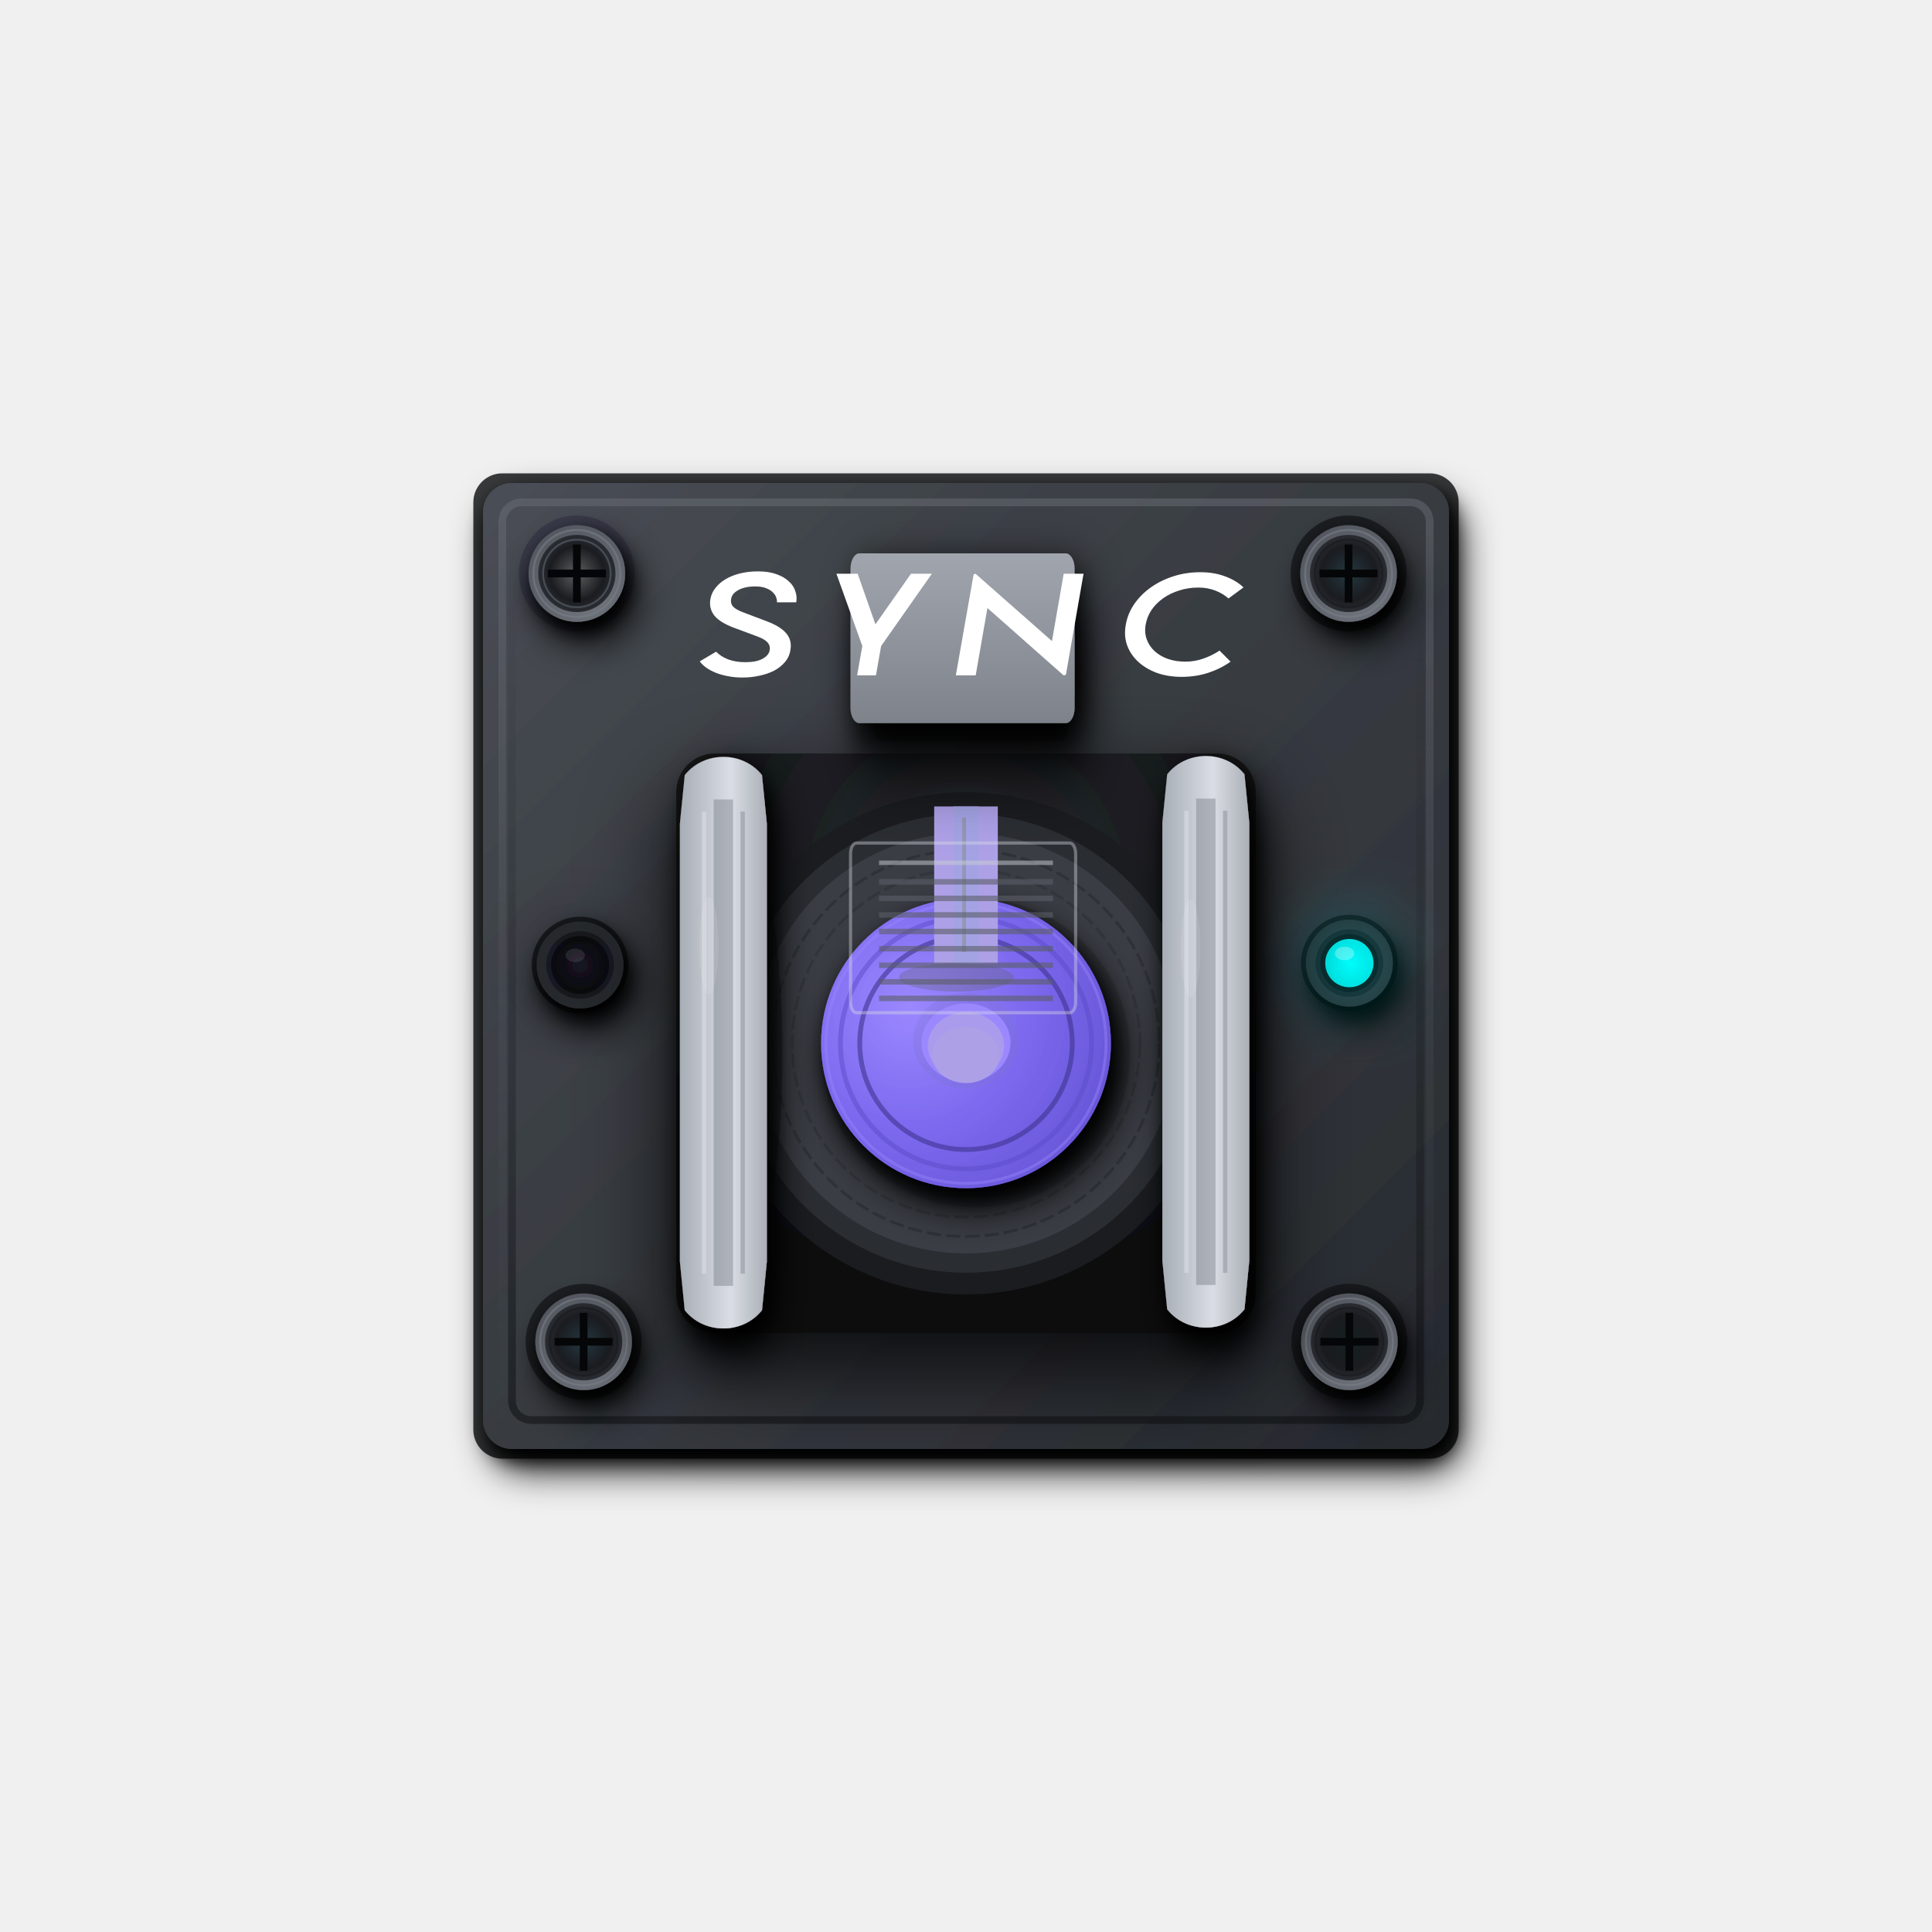
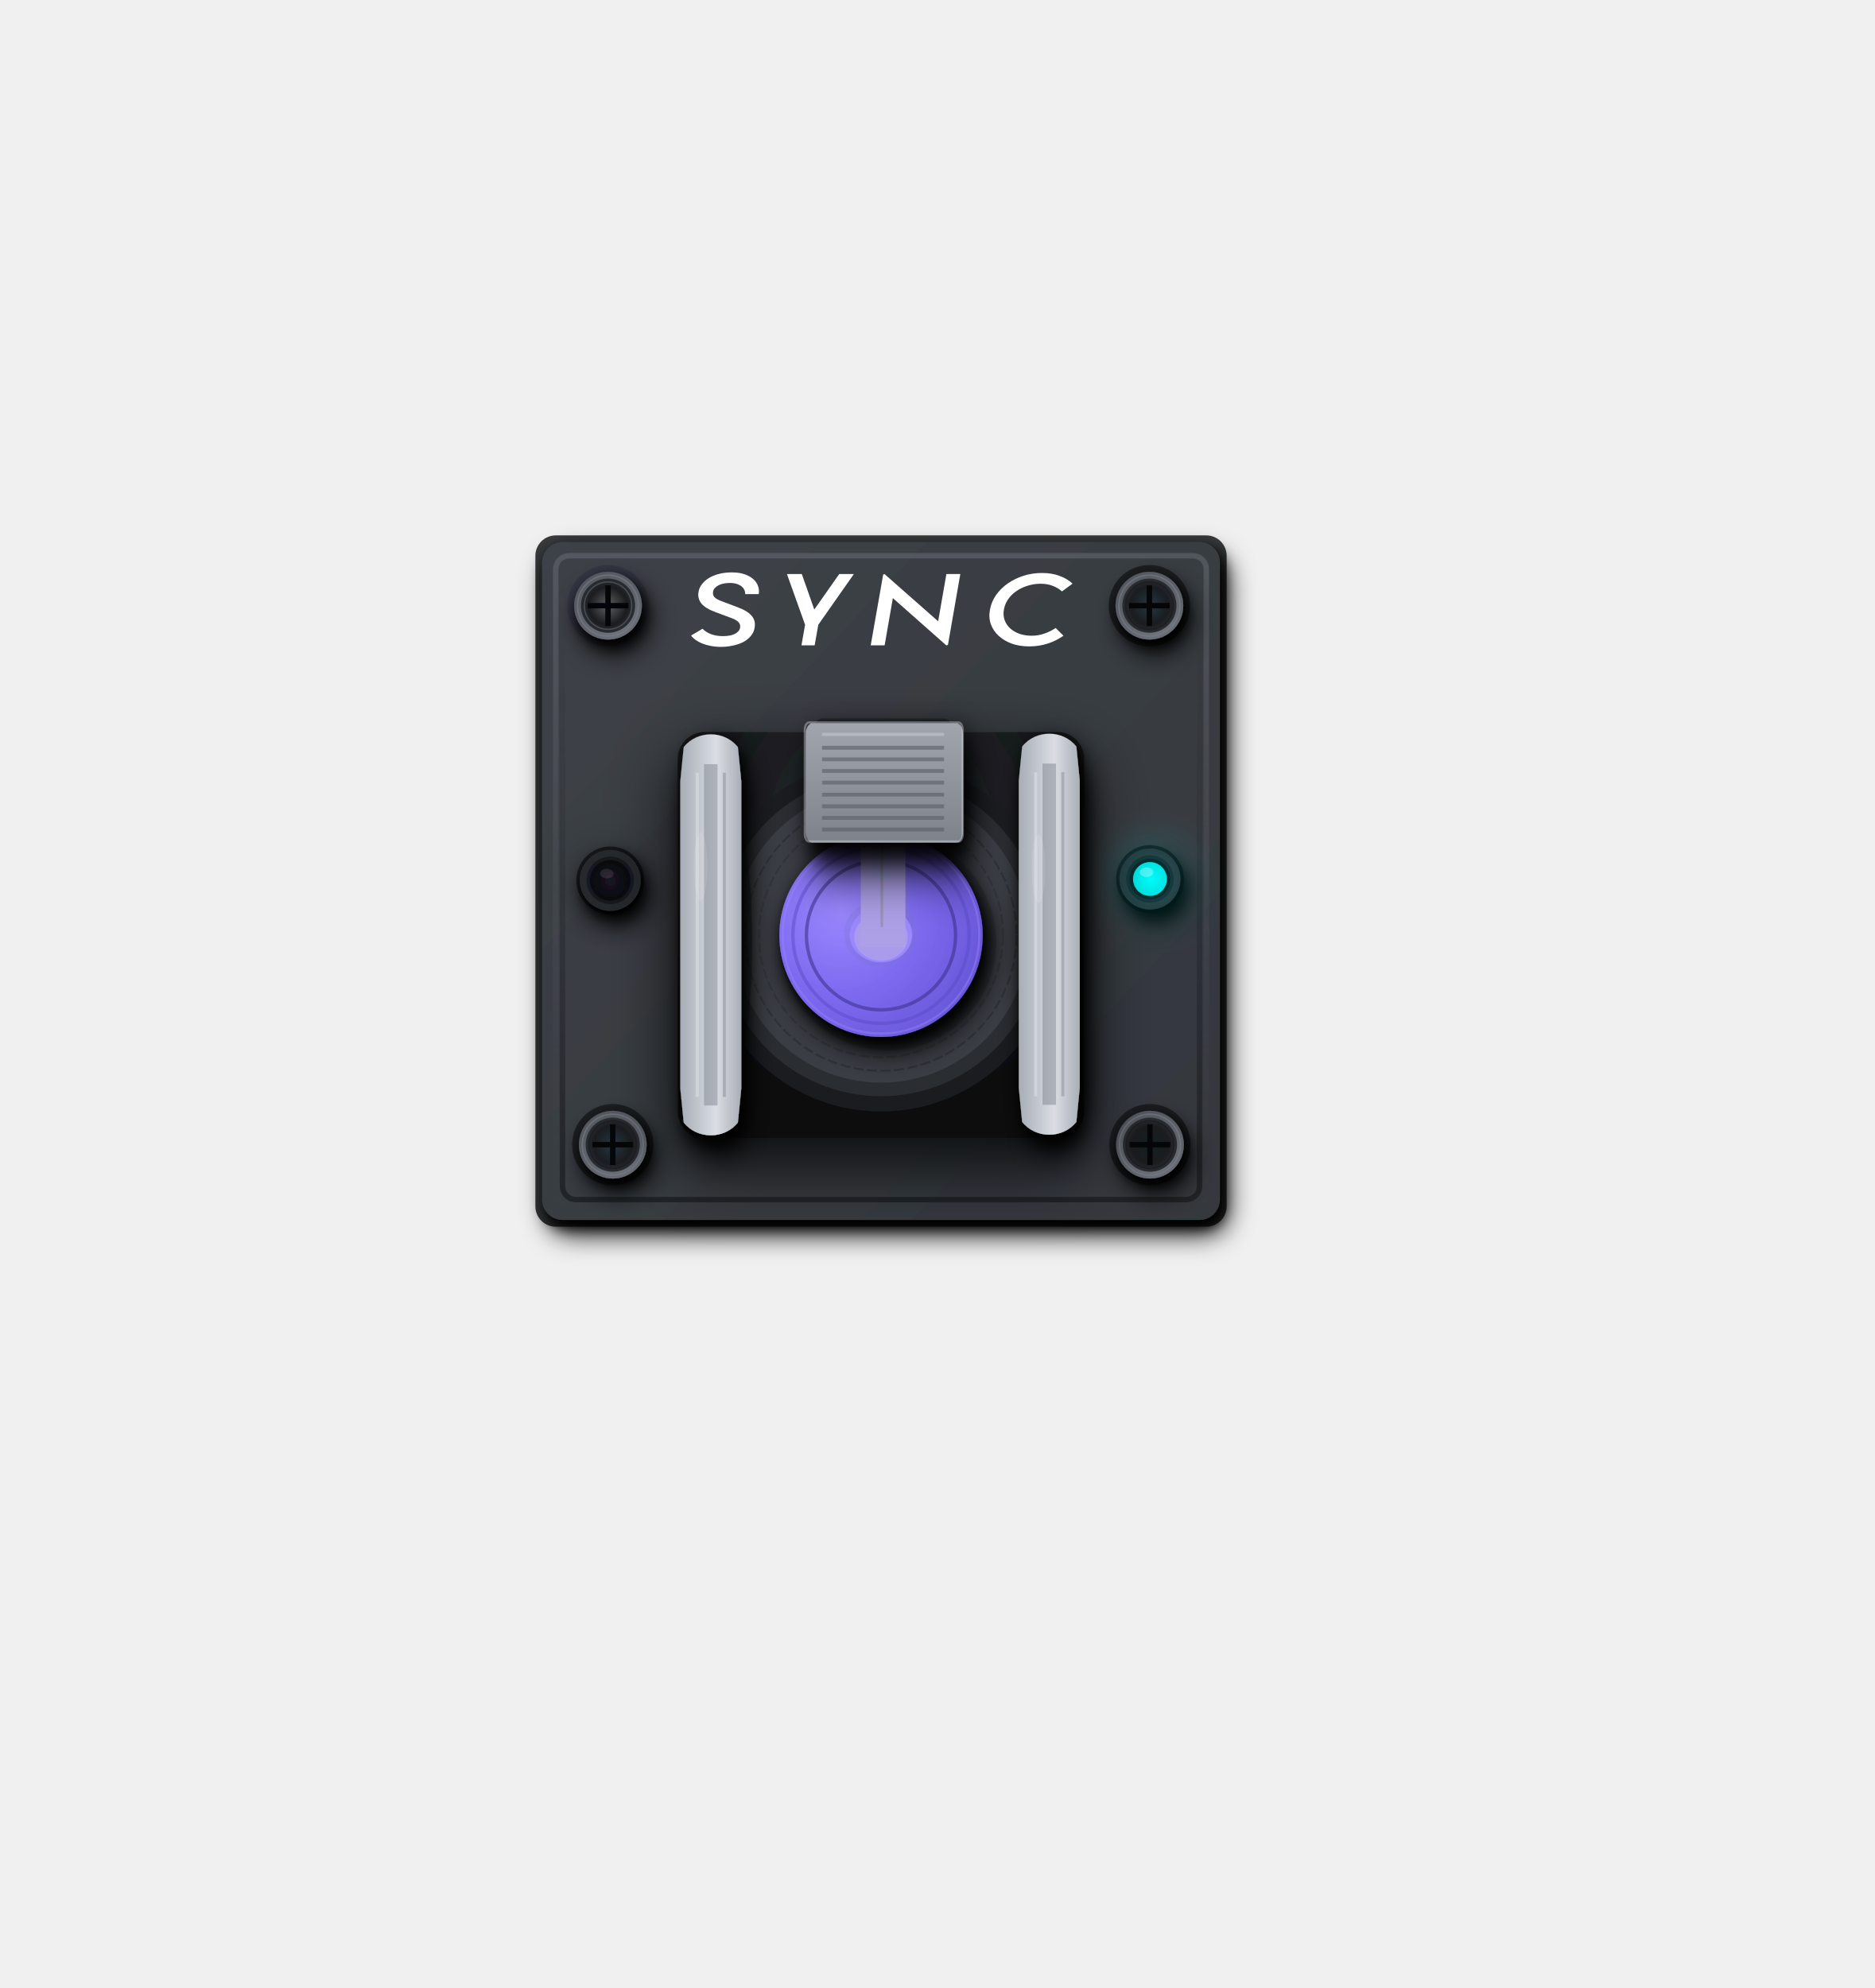
- <svg xmlns="http://www.w3.org/2000/svg" xmlns:xlink="http://www.w3.org/1999/xlink" width="200" height="200" viewBox="0 0 200 200" version="1.1" id="svg106">
+ <svg xmlns="http://www.w3.org/2000/svg" xmlns:xlink="http://www.w3.org/1999/xlink" width="276.667" height="293.333" viewBox="0 0 276.667 293.333" version="1.1" id="svg106">
  <defs id="defs48">
    <radialGradient id="radialGradient112">
      <stop offset="0" style="stop-color:#243840;stop-opacity:1;" id="stop110" />
      <stop offset="70%" style="stop-color:#1a1c20;stop-opacity:1" id="stop111" />
      <stop offset="100%" style="stop-color:#2a2d32;stop-opacity:1" id="stop112" />
    </radialGradient>
-     <linearGradient id="plateGradient" x1="0%" y1="0%" x2="100%" y2="100%">
+     <linearGradient id="plateGradient" x1="-30.89" y1="-29.135" x2="253.988" y2="255.743" gradientTransform="matrix(0.9711755,0,0,1.02968,30,30)" gradientUnits="userSpaceOnUse">
      <stop offset="0%" style="stop-color:#4a4e56;stop-opacity:1" id="stop1" />
      <stop offset="30%" style="stop-color:#3d4147;stop-opacity:1" id="stop2" />
      <stop offset="70%" style="stop-color:#32353b;stop-opacity:1" id="stop3" />
      <stop offset="100%" style="stop-color:#25282d;stop-opacity:1" id="stop4" />
    </linearGradient>
-     <linearGradient id="bevelHighlight" x1="0%" y1="0%" x2="0%" y2="100%">
+     <linearGradient id="bevelHighlight" x1="51.6" y1="51.6" x2="51.6" y2="148.4" gradientUnits="userSpaceOnUse" gradientTransform="translate(30,30)">
      <stop offset="0%" style="stop-color:#6a6e76;stop-opacity:1" id="stop5" />
      <stop offset="50%" style="stop-color:#5a5e66;stop-opacity:0.5" id="stop6" />
      <stop offset="100%" style="stop-color:#4a4e56;stop-opacity:0" id="stop7" />
    </linearGradient>
-     <linearGradient id="bevelShadow" x1="0%" y1="100%" x2="0%" y2="0%">
+     <linearGradient id="bevelShadow" x1="52.6" y1="147.4" x2="52.6" y2="52.6" gradientUnits="userSpaceOnUse" gradientTransform="translate(30,30)">
      <stop offset="0%" style="stop-color:#0a0c0e;stop-opacity:1" id="stop8" />
      <stop offset="50%" style="stop-color:#1a1c20;stop-opacity:0.5" id="stop9" />
      <stop offset="100%" style="stop-color:#2a2d32;stop-opacity:0" id="stop10" />
    </linearGradient>
    <radialGradient id="screwGradient">
      <stop offset="0%" style="stop-color:#7a7e86;stop-opacity:1" id="stop11" />
      <stop offset="40%" style="stop-color:#5a5e66;stop-opacity:1" id="stop12" />
      <stop offset="80%" style="stop-color:#3a3d44;stop-opacity:1" id="stop13" />
      <stop offset="100%" style="stop-color:#2a2d32;stop-opacity:1" id="stop14" />
    </radialGradient>
    <radialGradient id="screwRecess">
      <stop offset="0" style="stop-color:#5f5f5f;stop-opacity:1;" id="stop15" />
      <stop offset="70%" style="stop-color:#1a1c20;stop-opacity:1" id="stop16" />
      <stop offset="100%" style="stop-color:#2a2d32;stop-opacity:1" id="stop17" />
    </radialGradient>
-     <radialGradient id="purpleButton" cx="-5.972" cy="-3.69" gradientTransform="matrix(0.9711755,0,0,1.02968,100,108)" fx="-5.972" fy="-3.69" r="42.732" gradientUnits="userSpaceOnUse">
+     <radialGradient id="purpleButton" cx="-5.972" cy="-3.69" gradientTransform="matrix(0.9711755,0,0,1.02968,130,138)" fx="-5.972" fy="-3.69" r="42.732" gradientUnits="userSpaceOnUse">
      <stop offset="0%" style="stop-color:#9b88ff;stop-opacity:1" id="stop18" />
      <stop offset="30%" style="stop-color:#7b68ee;stop-opacity:1" id="stop19" />
      <stop offset="70%" style="stop-color:#5a4bc7;stop-opacity:1" id="stop20" />
      <stop offset="100%" style="stop-color:#3d3490;stop-opacity:1" id="stop21" />
    </radialGradient>
    <linearGradient id="flatMetalGradient" x1="-17.959" y1="9.845" x2="-17.959" y2="48.065" gradientTransform="matrix(1.447743,0,0,0.6907304,100,108)" gradientUnits="userSpaceOnUse">
      <stop offset="0%" style="stop-color:#cacdd4;stop-opacity:1" id="stop22" />
      <stop offset="20%" style="stop-color:#a8acb4;stop-opacity:1" id="stop23" />
      <stop offset="50%" style="stop-color:#8a8e96;stop-opacity:1" id="stop24" />
      <stop offset="80%" style="stop-color:#6a6e76;stop-opacity:1" id="stop25" />
      <stop offset="100%" style="stop-color:#5a5e66;stop-opacity:1" id="stop26" />
    </linearGradient>
-     <linearGradient id="guardGradient" x1="0%" y1="0%" x2="100%" y2="0%">
+     <linearGradient id="guardGradient" x1="0" y1="0" x2="1" y2="0">
      <stop offset="0%" style="stop-color:#5a5e66;stop-opacity:1" id="stop27" />
      <stop offset="15%" style="stop-color:#7a7e86;stop-opacity:1" id="stop28" />
      <stop offset="30%" style="stop-color:#aab0b8;stop-opacity:1" id="stop29" />
      <stop offset="50%" style="stop-color:#dadde4;stop-opacity:1" id="stop30" />
      <stop offset="70%" style="stop-color:#9a9ea6;stop-opacity:1" id="stop31" />
      <stop offset="85%" style="stop-color:#6a6e76;stop-opacity:1" id="stop32" />
      <stop offset="100%" style="stop-color:#4a4e56;stop-opacity:1" id="stop33" />
    </linearGradient>
    <radialGradient id="ledOff" cx="0" cy="0" fx="0" fy="0" r="2.5" gradientUnits="userSpaceOnUse">
      <stop offset="0%" style="stop-color:#1a1525;stop-opacity:1" id="stop34" />
      <stop offset="100%" style="stop-color:#0a0a0f;stop-opacity:1" id="stop35" />
    </radialGradient>
    <radialGradient id="ledPurpleOn" cx="5.9604645e-07" cy="5.9604645e-07" fx="5.9604645e-07" fy="5.9604645e-07" r="12.1" gradientUnits="userSpaceOnUse">
      <stop offset="0%" style="stop-color:#9b88ff;stop-opacity:1" id="stop36" />
      <stop offset="40%" style="stop-color:#7b68ee;stop-opacity:1" id="stop37" />
      <stop offset="100%" style="stop-color:#5a4bc7;stop-opacity:1" id="stop38" />
    </radialGradient>
    <radialGradient id="ledTealOn" cx="5.9604645e-07" cy="5.9604645e-07" fx="5.9604645e-07" fy="5.9604645e-07" r="12.1" gradientUnits="userSpaceOnUse">
      <stop offset="0%" style="stop-color:#00ffff;stop-opacity:1" id="stop36t" />
      <stop offset="40%" style="stop-color:#00cccc;stop-opacity:1" id="stop37t" />
      <stop offset="100%" style="stop-color:#009999;stop-opacity:1" id="stop38t" />
    </radialGradient>
-     <radialGradient id="recessGradient" cx="-9.151095e-07" cy="-15.241" gradientTransform="matrix(0.9770084,0,0,1.023533,100,108)" fx="-9.151095e-07" fy="-15.241" r="42.988" gradientUnits="userSpaceOnUse">
+     <radialGradient id="recessGradient" cx="-9.1510952e-07" cy="-15.241" gradientTransform="matrix(0.9770084,0,0,1.023533,130,138)" fx="-9.1510952e-07" fy="-15.241" r="42.988" gradientUnits="userSpaceOnUse">
      <stop offset="0%" style="stop-color:#2a2d32;stop-opacity:1" id="stop39" />
      <stop offset="50%" style="stop-color:#1a1c20;stop-opacity:1" id="stop40" />
      <stop offset="100%" style="stop-color:#0a0c0e;stop-opacity:1" id="stop41" />
    </radialGradient>
    <filter id="multiShadow" x="-0.8" y="-0.8" width="2.767" height="2.933">
      <feGaussianBlur in="SourceAlpha" stdDeviation="1" id="feGaussianBlur41" />
      <feOffset dx="0.5" dy="1" result="shadow1" id="feOffset41" />
      <feGaussianBlur in="SourceAlpha" stdDeviation="2" id="feGaussianBlur42" />
      <feOffset dx="1" dy="2" result="shadow2" id="feOffset42" />
      <feComponentTransfer in="shadow2" id="feComponentTransfer42">
        <feFuncA type="linear" slope="0.3" id="feFuncA42" />
      </feComponentTransfer>
      <feMerge id="feMerge44">
        <feMergeNode in="shadow2" id="feMergeNode42" />
        <feMergeNode in="shadow1" id="feMergeNode43" />
        <feMergeNode in="SourceGraphic" id="feMergeNode44" />
      </feMerge>
    </filter>
    <filter id="deepRecess" x="-0.2" y="-0.2" width="1.4" height="1.467">
      <feGaussianBlur in="SourceAlpha" stdDeviation="5" id="feGaussianBlur44" />
      <feOffset dx="0" dy="4" id="feOffset44" />
      <feComposite operator="out" in2="SourceAlpha" id="feComposite44" />
      <feColorMatrix values="0 0 0 0 0 0 0 0 0 0 0 0 0 0 0 0 0 0 0.8 0" id="feColorMatrix44" />
      <feBlend mode="normal" in2="SourceGraphic" id="feBlend44" />
    </filter>
    <filter id="textEmboss" x="-0.017" y="-0.18" width="1.033" height="1.435">
      <feGaussianBlur in="SourceAlpha" stdDeviation="0.5" id="feGaussianBlur45" />
      <feOffset dx="0" dy="0.5" result="offsetblur" id="feOffset45" />
      <feFlood flood-color="#000000" flood-opacity="0.6" id="feFlood45" />
      <feComposite in2="offsetblur" operator="in" id="feComposite45" />
      <feMerge id="feMerge46">
        <feMergeNode id="feMergeNode45" />
        <feMergeNode in="SourceGraphic" id="feMergeNode46" />
      </feMerge>
    </filter>
    <filter id="ledGlow" x="-1.92" y="-1.92" width="4.84" height="4.84">
      <feGaussianBlur stdDeviation="4" result="coloredBlur" id="feGaussianBlur46" />
      <feMerge id="feMerge48">
        <feMergeNode in="coloredBlur" id="feMergeNode47" />
        <feMergeNode in="SourceGraphic" id="feMergeNode48" />
      </feMerge>
    </filter>
    <linearGradient xlink:href="#guardGradient" id="linearGradient106" x1="-27.531" y1="-25.966" x2="31.06" y2="-25.966" gradientTransform="matrix(0.4249815,0,0,2.353044,75,108)" gradientUnits="userSpaceOnUse" />
    <radialGradient id="screwGradient-8" gradientTransform="scale(0.9722425,1.02855)" cx="0.771" cy="1.458" fx="0.771" fy="1.458" r="13.32" gradientUnits="userSpaceOnUse">
      <stop offset="0%" style="stop-color:#7a7e86;stop-opacity:1" id="stop11-5" />
      <stop offset="40%" style="stop-color:#5a5e66;stop-opacity:1" id="stop12-8" />
      <stop offset="80%" style="stop-color:#3a3d44;stop-opacity:1" id="stop13-9" />
      <stop offset="100%" style="stop-color:#2a2d32;stop-opacity:1" id="stop14-6" />
    </radialGradient>
    <filter id="multiShadow-0" x="-0.72" y="-0.72" width="2.59" height="2.74">
      <feGaussianBlur in="SourceAlpha" stdDeviation="1" id="feGaussianBlur41-4" />
      <feOffset dx="0.5" dy="1" result="shadow1" id="feOffset41-2" />
      <feGaussianBlur in="SourceAlpha" stdDeviation="2" id="feGaussianBlur42-3" />
      <feOffset dx="1" dy="2" result="shadow2" id="feOffset42-3" />
      <feComponentTransfer in="shadow2" id="feComponentTransfer42-7">
        <feFuncA type="linear" slope="0.3" id="feFuncA42-0" />
      </feComponentTransfer>
      <feMerge id="feMerge44-0">
        <feMergeNode in="shadow2" id="feMergeNode42-1" />
        <feMergeNode in="shadow1" id="feMergeNode43-0" />
        <feMergeNode in="SourceGraphic" id="feMergeNode44-3" />
      </feMerge>
    </filter>
    <radialGradient id="screwRecess-0" cx="0" cy="0" fx="0" fy="0" r="4" gradientUnits="userSpaceOnUse">
      <stop offset="0" style="stop-color:#243840;stop-opacity:1;" id="stop15-0" />
      <stop offset="70%" style="stop-color:#1a1c20;stop-opacity:1" id="stop16-3" />
      <stop offset="100%" style="stop-color:#2a2d32;stop-opacity:1" id="stop17-8" />
    </radialGradient>
    <radialGradient id="screwGradient-8-9" gradientTransform="scale(0.9722425,1.02855)" cx="0.771" cy="1.458" fx="0.771" fy="1.458" r="13.32" gradientUnits="userSpaceOnUse">
      <stop offset="0%" style="stop-color:#7a7e86;stop-opacity:1" id="stop11-5-3" />
      <stop offset="40%" style="stop-color:#5a5e66;stop-opacity:1" id="stop12-8-0" />
      <stop offset="80%" style="stop-color:#3a3d44;stop-opacity:1" id="stop13-9-0" />
      <stop offset="100%" style="stop-color:#2a2d32;stop-opacity:1" id="stop14-6-3" />
    </radialGradient>
    <filter id="multiShadow-0-0" x="-0.72" y="-0.72" width="2.59" height="2.74">
      <feGaussianBlur in="SourceAlpha" stdDeviation="1" id="feGaussianBlur41-4-1" />
      <feOffset dx="0.5" dy="1" result="shadow1" id="feOffset41-2-9" />
      <feGaussianBlur in="SourceAlpha" stdDeviation="2" id="feGaussianBlur42-3-8" />
      <feOffset dx="1" dy="2" result="shadow2" id="feOffset42-3-6" />
      <feComponentTransfer in="shadow2" id="feComponentTransfer42-7-9">
        <feFuncA type="linear" slope="0.3" id="feFuncA42-0-0" />
      </feComponentTransfer>
      <feMerge id="feMerge44-0-1">
        <feMergeNode in="shadow2" id="feMergeNode42-1-6" />
        <feMergeNode in="shadow1" id="feMergeNode43-0-4" />
        <feMergeNode in="SourceGraphic" id="feMergeNode44-3-4" />
      </feMerge>
    </filter>
    <radialGradient id="screwRecess-0-8" cx="0" cy="0" fx="0" fy="0" r="4" gradientUnits="userSpaceOnUse">
      <stop offset="0" style="stop-color:#152020;stop-opacity:1;" id="stop15-0-6" />
      <stop offset="70%" style="stop-color:#1a1c20;stop-opacity:1" id="stop16-3-1" />
      <stop offset="100%" style="stop-color:#2a2d32;stop-opacity:1" id="stop17-8-4" />
    </radialGradient>
    <radialGradient xlink:href="#screwGradient" id="radialGradient107" gradientTransform="scale(0.9711755,1.02968)" cx="0.858" cy="1.619" fx="0.858" fy="1.619" r="14.244" gradientUnits="userSpaceOnUse" />
    <radialGradient xlink:href="#screwRecess" id="radialGradient108" cx="0" cy="0" fx="0" fy="0" r="4" gradientUnits="userSpaceOnUse" />
    <radialGradient xlink:href="#screwGradient" id="radialGradient109" gradientTransform="scale(0.9711755,1.02968)" cx="0.858" cy="1.619" fx="0.858" fy="1.619" r="14.244" gradientUnits="userSpaceOnUse" />
    <radialGradient xlink:href="#radialGradient112" id="radialGradient110" cx="0" cy="0" fx="0" fy="0" r="4" gradientUnits="userSpaceOnUse" />
    <filter id="multiShadow-5" x="-0.8" y="-0.153" width="2.767" height="1.37">
      <feGaussianBlur in="SourceAlpha" stdDeviation="1" id="feGaussianBlur41-5" />
      <feOffset dx="0.5" dy="1" result="shadow1" id="feOffset41-1" />
      <feGaussianBlur in="SourceAlpha" stdDeviation="2" id="feGaussianBlur42-1" />
      <feOffset dx="1" dy="2" result="shadow2" id="feOffset42-2" />
      <feComponentTransfer in="shadow2" id="feComponentTransfer42-2">
        <feFuncA type="linear" slope="0.3" id="feFuncA42-9" />
      </feComponentTransfer>
      <feMerge id="feMerge44-4">
        <feMergeNode in="shadow2" id="feMergeNode42-3" />
        <feMergeNode in="shadow1" id="feMergeNode43-4" />
        <feMergeNode in="SourceGraphic" id="feMergeNode44-1" />
      </feMerge>
    </filter>
    <linearGradient xlink:href="#guardGradient" id="linearGradient110" gradientUnits="userSpaceOnUse" gradientTransform="matrix(0.4249815,0,0,2.353044,75,108)" x1="-27.531" y1="-25.966" x2="31.06" y2="-25.966" />
  </defs>
-   <rect x="49" y="49" width="102" height="102" rx="3" ry="3" fill="#0a0c0e" opacity="0.8" id="rect48" />
-   <rect x="50" y="50" width="100" height="100" rx="3" ry="3" fill="url(#plateGradient)" filter="url(#multiShadow)" id="rect49" />
-   <rect x="52" y="52" width="96" height="96" rx="2" ry="2" fill="none" stroke="url(#bevelHighlight)" stroke-width="0.8" opacity="0.5" id="rect50" />
-   <rect x="53" y="53" width="94" height="94" rx="2" ry="2" fill="none" stroke="url(#bevelShadow)" stroke-width="0.8" opacity="0.5" id="rect51" />
-   <g transform="translate(59.71667,59.36667)" id="g55">
+   <rect x="79" y="79" width="102" height="102" rx="3" ry="3" fill="#0a0c0e" opacity="0.8" id="rect48" />
+   <rect x="80" y="80" width="100" height="100" rx="3" ry="3" fill="url(#plateGradient)" filter="url(#multiShadow)" id="rect49" style="fill:url(#plateGradient)" />
+   <rect x="82" y="82" width="96" height="96" rx="2" ry="2" fill="none" stroke="url(#bevelHighlight)" stroke-width="0.8" opacity="0.5" id="rect50" style="stroke:url(#bevelHighlight)" />
+   <rect x="83" y="83" width="94" height="94" rx="2" ry="2" fill="none" stroke="url(#bevelShadow)" stroke-width="0.8" opacity="0.5" id="rect51" style="stroke:url(#bevelShadow)" />
+   <g transform="translate(89.71667,89.36667)" id="g55">
    <circle r="6" fill="#0a0c0e" opacity="0.6" id="circle51" cx="0" cy="0" style="display:inline;fill:#313145;fill-opacity:1" />
    <circle r="5" fill="url(#screwGradient)" filter="url(#multiShadow)" id="circle52" style="display:inline;fill:url(#radialGradient107)" cx="0" cy="0" />
    <circle r="4" fill="url(#screwRecess)" id="circle53" style="display:inline;fill:url(#radialGradient108)" cx="0" cy="0" />
    <rect x="-0.4" y="-3" width="0.8" height="6" fill="#050607" id="rect53" />
    <rect x="-3" y="-0.4" width="6" height="0.8" fill="#050607" id="rect54" style="display:inline;fill:#02060a;fill-opacity:1" />
    <circle r="4.5" fill="none" stroke="#7a7e86" stroke-width="0.2" opacity="0.6" id="circle54" cx="0" cy="0" style="display:inline" />
    <circle r="3.5" fill="none" stroke="#1a1c20" stroke-width="0.2" opacity="0.8" id="circle55" cx="0" cy="0" style="display:inline;stroke:#4f555f;stroke-opacity:1" />
  </g>
-   <g transform="translate(60.41667,138.9)" id="g55-6">
+   <g transform="translate(90.41667,168.9)" id="g55-6">
    <circle r="6" fill="#0a0c0e" opacity="0.6" id="circle51-0" cx="0" cy="0" />
    <circle r="5" fill="url(#screwGradient)" filter="url(#multiShadow)" id="circle52-4" cx="0" cy="0" style="display:inline;fill:url(#screwGradient-8);filter:url(#multiShadow-0)" />
    <circle r="4" fill="url(#screwRecess)" id="circle53-0" cx="0" cy="0" style="display:inline;fill:url(#screwRecess-0)" />
    <rect x="-0.4" y="-3" width="0.8" height="6" fill="#050607" id="rect53-9" style="display:inline" />
    <rect x="-3" y="-0.4" width="6" height="0.8" fill="#050607" id="rect54-2" />
    <circle r="4.5" fill="none" stroke="#7a7e86" stroke-width="0.2" opacity="0.6" id="circle54-4" cx="0" cy="0" />
    <circle r="3.5" fill="none" stroke="#1a1c20" stroke-width="0.2" opacity="0.8" id="circle55-9" cx="0" cy="0" />
  </g>
-   <g transform="translate(139.6868,138.9)" id="g55-6-8">
+   <g transform="translate(169.6868,168.9)" id="g55-6-8">
    <circle r="6" fill="#0a0c0e" opacity="0.6" id="circle51-0-1" cx="0" cy="0" />
    <circle r="5" fill="url(#screwGradient)" filter="url(#multiShadow)" id="circle52-4-0" cx="0" cy="0" style="fill:url(#screwGradient-8-9);filter:url(#multiShadow-0-0)" />
    <circle r="4" fill="url(#screwRecess)" id="circle53-0-3" cx="0" cy="0" style="display:inline;fill:url(#screwRecess-0-8)" />
    <rect x="-0.4" y="-3" width="0.8" height="6" fill="#050607" id="rect53-9-1" />
    <rect x="-3" y="-0.4" width="6" height="0.8" fill="#050607" id="rect54-2-1" />
    <circle r="4.5" fill="none" stroke="#7a7e86" stroke-width="0.2" opacity="0.6" id="circle54-4-5" cx="0" cy="0" />
    <circle r="3.5" fill="none" stroke="#1a1c20" stroke-width="0.2" opacity="0.8" id="circle55-9-0" cx="0" cy="0" />
  </g>
-   <g transform="translate(139.6035,59.36667)" id="g60" style="display:inline">
+   <g transform="translate(169.6035,89.36667)" id="g60" style="display:inline">
    <circle r="6" fill="#0a0c0e" opacity="0.6" id="circle56" cx="0" cy="0" />
    <circle r="5" fill="url(#screwGradient)" filter="url(#multiShadow)" id="circle57" style="fill:url(#radialGradient109)" cx="0" cy="0" />
    <circle r="4" fill="url(#screwRecess)" id="circle58" style="display:inline;fill:url(#radialGradient110)" cx="0" cy="0" />
    <rect x="-0.4" y="-3" width="0.8" height="6" fill="#050607" id="rect58" />
    <rect x="-3" y="-0.4" width="6" height="0.8" fill="#050607" id="rect59" />
    <circle r="4.5" fill="none" stroke="#7a7e86" stroke-width="0.2" opacity="0.6" id="circle59" cx="0" cy="0" style="display:inline" />
    <circle r="3.5" fill="none" stroke="#1a1c20" stroke-width="0.2" opacity="0.8" id="circle60" cx="0" cy="0" style="display:inline" />
  </g>
-   <text x="100" y="84" font-family="Arial, sans-serif" font-size="7" font-weight="400" letter-spacing="0.3" text-anchor="middle" fill="#7a7e86" id="text71">FIELD 1</text>
-   <g transform="translate(60.05,99.9)" id="g75">
+   <text x="130" y="114" font-family="Arial, sans-serif" font-size="7px" font-weight="400" letter-spacing="0.3" text-anchor="middle" fill="#7a7e86" id="text71">FIELD 1</text>
+   <g transform="translate(90.05,129.9)" id="g75">
    <circle r="5" fill="#0a0c0e" opacity="0.7" id="circle71" cx="0" cy="0" />
    <circle r="4.5" fill="#2a2d32" filter="url(#multiShadow)" id="circle72" cx="0" cy="0" />
    <circle r="3.5" fill="#1a1c20" id="circle73" cx="0" cy="0" />
    <circle r="3" fill="#0a0c0e" id="circle74" cx="0" cy="0" />
    <circle r="2.5" fill="url(#ledOff)" filter="url(#ledGlow)" id="circle75" style="fill:url(#ledOff)" cx="0" cy="0" />
    <ellipse cx="-0.5" cy="-1" rx="1" ry="0.7" fill="#ffffff" opacity="0.1" id="ellipse75" />
  </g>
-   <g transform="translate(139.6868,99.7)" id="g80" style="display:inline">
+   <g transform="translate(169.6868,129.7)" id="g80" style="display:inline">
    <circle r="5" fill="#0a0c0e" opacity="0.7" id="circle76" cx="0" cy="0" />
    <circle r="4.5" fill="#2a2d32" filter="url(#multiShadow)" id="circle77" cx="0" cy="0" />
    <circle r="3.5" fill="#1a1c20" id="circle78" cx="0" cy="0" />
    <circle r="3" fill="#0a0c0e" id="circle79" cx="0" cy="0" />
    <circle r="2.5" fill="url(#ledTealOn)" filter="url(#ledGlow)" id="circle80" style="fill:url(#ledTealOn)" cx="0" cy="0" />
    <ellipse cx="-0.5" cy="-1" rx="1" ry="0.7" fill="#ffffff" opacity="0.3" id="ellipse80" />
  </g>
-   <rect x="70" y="78" width="60" height="60" rx="4" ry="4" fill="url(#recessGradient)" filter="url(#deepRecess)" id="rect81" style="fill:url(#recessGradient)" />
-   <circle r="26" fill="#1a1c20" id="circle81" cx="100" cy="108" style="display:inline" />
-   <circle r="24" fill="#2a2d32" stroke="#1a1c20" stroke-width="0.5" id="circle82" cx="100" cy="108" style="display:inline" />
-   <circle r="22" fill="#3a3d44" stroke="#2a2d32" stroke-width="0.5" id="circle83" cx="100" cy="108" style="display:inline" />
-   <circle r="20" fill="none" stroke="#2a2d32" stroke-width="0.3" stroke-dasharray="1.5, 0.5" opacity="0.7" id="circle84" cx="100" cy="108" style="display:inline" />
-   <circle r="18" fill="none" stroke="#2a2d32" stroke-width="0.3" stroke-dasharray="1.5, 0.5" opacity="0.5" id="circle85" cx="100" cy="108" style="display:inline" />
-   <circle r="16" fill="#2a2d32" opacity="0.5" id="circle86" cx="101" cy="109" style="display:inline" />
-   <circle r="15" fill="url(#purpleButton)" filter="url(#multiShadow)" id="circle87" style="display:inline;fill:url(#purpleButton)" cx="100" cy="108" />
-   <circle r="14.5" fill="none" stroke="#9b88ff" stroke-width="0.3" opacity="0.4" id="circle88" cx="100" cy="108" />
-   <circle r="13" fill="none" stroke="#5a4bc7" stroke-width="0.5" opacity="0.5" id="circle89" cx="100" cy="108" style="display:inline" />
-   <circle r="11" fill="none" stroke="#3d3490" stroke-width="0.5" opacity="0.6" id="circle90" cx="100" cy="108" style="display:inline" />
-   <ellipse fill="#1a1c20" id="circle91" cx="100" cy="107.74" style="display:inline;opacity:0.264;fill:#7a72cd;fill-opacity:1;stroke-width:1.302" rx="5.467" ry="4.963" />
-   <ellipse fill="#0a0c0e" id="circle92" cx="100" cy="107.936" style="display:inline;fill:#9b88ff;fill-opacity:1;stroke-width:1.237" rx="4.611" ry="4.062" />
-   <ellipse fill="#050607" id="circle93" cx="100" cy="108.269" style="display:inline;fill:#aa9bec;fill-opacity:1;stroke-width:1.237" rx="3.952" ry="3.482" />
-   <ellipse fill="#050607" id="circle93-5" cx="100" cy="109.217" style="display:inline;fill:#ada0e7;fill-opacity:1;stroke-width:1.061" rx="3.491" ry="2.902" />
-   <ellipse cx="76" cy="109" rx="5" ry="24" fill="#0a0c0e" opacity="0.4" id="ellipse93" style="display:inline" />
-   <path d="m 79,86 c -2,-2 -6,-2 -8,0 l -0.5,4 v 36 l 0.5,4 c 2,2 6,2 8,0 l 0.5,-4 V 90 Z" fill="url(#guardGradient)" filter="url(#multiShadow)" id="path93" style="display:inline;fill:url(#linearGradient106)" transform="matrix(1,0,0,1.258824,-0.1166666,-28.01765)" />
-   <rect x="73.883" y="82.759" width="2" height="50.353" fill="#3a3d44" opacity="0.4" id="rect93" style="stroke-width:1.122;fill:#6c727d;fill-opacity:1" />
-   <line x1="72.883" y1="84.018" x2="72.883" y2="131.853" stroke="#dadde4" stroke-width="0.449" opacity="0.6" id="line93" />
-   <line x1="76.883" y1="84.018" x2="76.883" y2="131.853" stroke="#5a5e66" stroke-width="0.449" opacity="0.5" id="line94" style="stroke:#878d98;stroke-opacity:1" />
-   <ellipse cx="73.383" cy="97.865" rx="1" ry="5.035" fill="#ffffff" opacity="0.1" id="ellipse94" style="display:inline;stroke-width:1.122" />
-   <path d="m 79,86 c -2,-2 -6,-2 -8,0 l -0.5,4 v 36 l 0.5,4 c 2,2 6,2 8,0 l 0.5,-4 V 90 Z" fill="url(#guardGradient)" filter="url(#multiShadow)" id="path93-4" style="display:inline;fill:url(#linearGradient110);filter:url(#multiShadow-5)" transform="matrix(1,0,0,1.258824,49.82788,-28.10703)" />
-   <rect x="123.828" y="82.669" width="2" height="50.353" fill="#3a3d44" opacity="0.4" id="rect93-3" style="stroke-width:1.122;fill:#6c727d;fill-opacity:1" />
-   <line x1="122.828" y1="83.928" x2="122.828" y2="131.764" stroke="#dadde4" stroke-width="0.449" opacity="0.6" id="line93-4" />
-   <line x1="126.828" y1="83.928" x2="126.828" y2="131.764" stroke="#5a5e66" stroke-width="0.449" opacity="0.5" id="line94-3" style="stroke:#878d98;stroke-opacity:1" />
-   <ellipse cx="123.25" cy="98.165" rx="1" ry="5.035" fill="#ffffff" opacity="0.1" id="ellipse94-1" style="display:inline;stroke-width:1.122" />
-   <rect x="96.706" y="83.481" width="6.587" height="16.25" fill="#4a4e56" opacity="0.8" id="rect96" style="opacity:1;fill:#ada0e7;fill-opacity:1;stroke-width:1.596" />
-   <rect x="98.683" y="83.481" width="2.635" height="16.25" fill="#6a6e76" id="rect97" style="fill:#a3a3e4;fill-opacity:1;stroke-width:1.237" />
-   <rect x="99.605" y="84.642" width="0.395" height="13.928" fill="#8a8e96" opacity="0.6" id="rect98" style="stroke-width:1.237" />
-   <rect x="90.5" y="68.731" width="20" height="8" rx="1" ry="1" fill="#0a0c0e" opacity="0.4" id="rect99" />
-   <rect x="90" y="122" width="20" height="9" rx="0.8" ry="0.8" fill="url(#flatMetalGradient)" filter="url(#multiShadow)" id="rect100" style="display:inline;fill:url(#flatMetalGradient)" transform="matrix(1.159458,0,0,1.952153,-16.30183,-180.8767)" />
-   <rect x="88.049" y="87.268" width="23.301" height="17.569" rx="0.613" ry="1.098" fill="none" stroke="#dadde4" stroke-width="0.328" opacity="0.4" id="rect101" />
-   <g opacity="0.6" id="g104" transform="matrix(1.125,0,0,1.142565,100,79.93067)">
+   <rect x="100" y="108" width="60" height="60" rx="4" ry="4" fill="url(#recessGradient)" filter="url(#deepRecess)" id="rect81" style="fill:url(#recessGradient)" />
+   <circle r="26" fill="#1a1c20" id="circle81" cx="130" cy="138" style="display:inline" />
+   <circle r="24" fill="#2a2d32" stroke="#1a1c20" stroke-width="0.5" id="circle82" cx="130" cy="138" style="display:inline" />
+   <circle r="22" fill="#3a3d44" stroke="#2a2d32" stroke-width="0.5" id="circle83" cx="130" cy="138" style="display:inline" />
+   <circle r="20" fill="none" stroke="#2a2d32" stroke-width="0.3" stroke-dasharray="1.5, 0.5" opacity="0.7" id="circle84" cx="130" cy="138" style="display:inline" />
+   <circle r="18" fill="none" stroke="#2a2d32" stroke-width="0.3" stroke-dasharray="1.5, 0.5" opacity="0.5" id="circle85" cx="130" cy="138" style="display:inline" />
+   <circle r="16" fill="#2a2d32" opacity="0.5" id="circle86" cx="131" cy="139" style="display:inline" />
+   <circle r="15" fill="url(#purpleButton)" filter="url(#multiShadow)" id="circle87" style="display:inline;fill:url(#purpleButton)" cx="130" cy="138" />
+   <circle r="14.5" fill="none" stroke="#9b88ff" stroke-width="0.3" opacity="0.4" id="circle88" cx="130" cy="138" />
+   <ellipse fill="#050607" id="circle93-5" cx="130" cy="138" style="display:inline;fill:#9e91d2;fill-opacity:1;stroke-width:1.061" rx="3.491" ry="2.902" />
+   <circle r="13" fill="none" stroke="#5a4bc7" stroke-width="0.5" opacity="0.5" id="circle89" cx="130" cy="138" style="display:inline" />
+   <circle r="11" fill="none" stroke="#3d3490" stroke-width="0.5" opacity="0.6" id="circle90" cx="130" cy="138" style="display:inline" />
+   <ellipse fill="#1a1c20" id="circle91" cx="130" cy="137.74" style="display:inline;opacity:0.264;fill:#7a72cd;fill-opacity:1;stroke-width:1.302" rx="5.467" ry="4.963" />
+   <ellipse fill="#0a0c0e" id="circle92" cx="130" cy="137.936" style="display:inline;fill:#9b88ff;fill-opacity:1;stroke-width:1.237" rx="4.611" ry="4.062" />
+   <ellipse fill="#050607" id="circle93" cx="130" cy="138.269" style="display:inline;fill:#aa9bec;fill-opacity:1;stroke-width:1.237" rx="3.952" ry="3.482" />
+   <ellipse cx="106" cy="139" rx="5" ry="24" fill="#0a0c0e" opacity="0.4" id="ellipse93" style="display:inline" />
+   <path d="m 79,86 c -2,-2 -6,-2 -8,0 l -0.5,4 v 36 l 0.5,4 c 2,2 6,2 8,0 l 0.5,-4 V 90 Z" fill="url(#guardGradient)" filter="url(#multiShadow)" id="path93" style="display:inline;fill:url(#linearGradient106)" transform="matrix(1,0,0,1.258824,29.88333,1.982351)" />
+   <rect x="103.883" y="112.759" width="2" height="50.353" fill="#3a3d44" opacity="0.4" id="rect93" style="fill:#6c727d;fill-opacity:1;stroke-width:1.122" />
+   <line x1="102.883" y1="114.018" x2="102.883" y2="161.853" stroke="#dadde4" stroke-width="0.449" opacity="0.6" id="line93" />
+   <line x1="106.883" y1="114.018" x2="106.883" y2="161.853" stroke="#5a5e66" stroke-width="0.449" opacity="0.5" id="line94" style="stroke:#878d98;stroke-opacity:1" />
+   <ellipse cx="103.383" cy="127.865" rx="1" ry="5.035" fill="#ffffff" opacity="0.1" id="ellipse94" style="display:inline;stroke-width:1.122" />
+   <path d="m 79,86 c -2,-2 -6,-2 -8,0 l -0.5,4 v 36 l 0.5,4 c 2,2 6,2 8,0 l 0.5,-4 V 90 Z" fill="url(#guardGradient)" filter="url(#multiShadow)" id="path93-4" style="display:inline;fill:url(#linearGradient110);filter:url(#multiShadow-5)" transform="matrix(1,0,0,1.258824,79.82788,1.892973)" />
+   <rect x="153.828" y="112.669" width="2" height="50.353" fill="#3a3d44" opacity="0.4" id="rect93-3" style="fill:#6c727d;fill-opacity:1;stroke-width:1.122" />
+   <line x1="152.828" y1="113.928" x2="152.828" y2="161.764" stroke="#dadde4" stroke-width="0.449" opacity="0.6" id="line93-4" />
+   <line x1="156.828" y1="113.928" x2="156.828" y2="161.764" stroke="#5a5e66" stroke-width="0.449" opacity="0.5" id="line94-3" style="stroke:#878d98;stroke-opacity:1" />
+   <ellipse cx="153.25" cy="128.165" rx="1" ry="5.035" fill="#ffffff" opacity="0.1" id="ellipse94-1" style="display:inline;stroke-width:1.122" />
+   <rect x="127.02" y="121.71" width="6.587" height="18.025" fill="#4a4e56" opacity="0.8" id="rect96" style="opacity:1;fill:#ada0e7;fill-opacity:1;stroke-width:1.681" />
+   <rect x="128.683" y="113.481" width="2.635" height="16.25" fill="#6a6e76" id="rect97" style="fill:#a3a3e4;fill-opacity:1;stroke-width:1.237" />
+   <rect x="129.919" y="122.87" width="0.395" height="13.928" fill="#8a8e96" opacity="0.6" id="rect98" style="stroke-width:1.237" />
+   <rect x="120.3" y="106.018" width="20" height="8" rx="1" ry="1" fill="#0a0c0e" opacity="0.4" id="rect99" />
+   <rect x="90" y="122" width="20" height="9" rx="0.8" ry="0.8" fill="url(#flatMetalGradient)" filter="url(#multiShadow)" id="rect100" style="display:inline;fill:url(#flatMetalGradient)" transform="matrix(1.159458,0,0,1.952153,14.55421,-131.4316)" />
+   <rect x="118.757" y="106.603" width="23.301" height="17.569" rx="0.613" ry="1.098" fill="none" stroke="#dadde4" stroke-width="0.328" opacity="0.4" id="rect101" />
+   <g opacity="0.6" id="g104" transform="matrix(1.125,0,0,1.142565,130.3,98.97533)">
    <line x1="-8" y1="16" x2="8" y2="16" stroke="#5a5e66" stroke-width="0.5" id="line101" />
    <line x1="-8" y1="17.5" x2="8" y2="17.5" stroke="#5a5e66" stroke-width="0.5" id="line102" />
    <line x1="-8" y1="19" x2="8" y2="19" stroke="#5a5e66" stroke-width="0.5" id="line103" />
    <line x1="-8" y1="20.5" x2="8" y2="20.5" stroke="#5a5e66" stroke-width="0.5" id="line104" />
  </g>
-   <g opacity="0.6" id="g104-2" transform="matrix(1.125,0,0,1.142565,100,73.00516)">
+   <g opacity="0.6" id="g104-2" transform="matrix(1.125,0,0,1.142565,130.3,92.04982)">
    <line x1="-8" y1="16" x2="8" y2="16" stroke="#5a5e66" stroke-width="0.5" id="line101-5" />
    <line x1="-8" y1="17.5" x2="8" y2="17.5" stroke="#5a5e66" stroke-width="0.5" id="line102-6" />
    <line x1="-8" y1="19" x2="8" y2="19" stroke="#5a5e66" stroke-width="0.5" id="line103-7" />
    <line x1="-8" y1="20.5" x2="8" y2="20.5" stroke="#5a5e66" stroke-width="0.5" id="line104-2" />
  </g>
-   <rect x="91" y="89.087" width="18" height="0.457" fill="#cacdd4" opacity="0.5" id="rect104" style="stroke-width:1.069" />
-   <ellipse cx="99" cy="101.179" rx="5.935" ry="1.468" fill="#5a5e66" opacity="0.3" id="ellipse104" style="display:inline;stroke-width:1.704" />
-   <path d="m 68.795,78.37 q -0.72,0 -1.359,-0.16 -0.624,-0.144 -1.135,-0.4 -0.496,-0.256 -0.879,-0.592 -0.368,-0.336 -0.592,-0.72 l 1.519,-1.119 q 0.4,0.528 1.087,0.879 0.704,0.336 1.615,0.336 1.007,0 1.583,-0.384 0.592,-0.4 0.672,-0.991 0.08,-0.544 -0.208,-0.927 -0.272,-0.384 -0.991,-0.704 L 68.044,72.63 q -1.327,-0.608 -1.855,-1.423 -0.528,-0.831 -0.368,-1.935 0.096,-0.688 0.464,-1.263 0.368,-0.592 0.927,-1.007 0.576,-0.432 1.343,-0.672 0.767,-0.24 1.663,-0.24 1.007,0 1.711,0.32 0.72,0.32 1.151,0.831 0.448,0.496 0.608,1.151 0.176,0.64 0.08,1.279 H 71.977 q 0.032,-0.192 -0.048,-0.496 -0.064,-0.32 -0.288,-0.608 -0.208,-0.304 -0.624,-0.512 -0.416,-0.224 -1.055,-0.224 -0.943,0 -1.551,0.416 -0.592,0.4 -0.672,1.023 -0.08,0.56 0.208,0.927 0.288,0.352 0.927,0.64 l 2.095,0.991 q 1.327,0.608 1.871,1.423 0.56,0.815 0.384,1.967 -0.096,0.783 -0.512,1.375 -0.4,0.592 -1.007,0.991 -0.608,0.384 -1.359,0.576 -0.736,0.208 -1.551,0.208 z m 10.616,-0.256 0.48,-3.39 -2.398,-8.362 h 1.967 l 1.647,5.852 3.294,-5.852 h 1.935 L 81.633,74.724 81.154,78.114 Z M 98.549,66.362 h 1.839 l -1.631,11.672 -0.208,0.096 -7.067,-7.803 -1.087,7.787 h -1.839 l 1.647,-11.672 0.176,-0.08 7.083,7.787 z m 7.594,5.884 q -0.128,0.911 0.096,1.695 0.224,0.783 0.72,1.359 0.496,0.576 1.231,0.911 0.736,0.32 1.631,0.32 0.863,0 1.663,-0.352 0.815,-0.352 1.503,-0.927 l 1.023,1.279 q -0.911,0.815 -2.079,1.295 -1.151,0.464 -2.446,0.464 -1.279,0 -2.318,-0.464 -1.023,-0.48 -1.727,-1.295 -0.704,-0.815 -1.023,-1.919 -0.304,-1.103 -0.112,-2.366 0.176,-1.279 0.783,-2.382 0.624,-1.119 1.551,-1.935 0.927,-0.815 2.095,-1.279 1.167,-0.464 2.462,-0.464 1.295,0 2.302,0.48 1.023,0.464 1.711,1.279 l -1.391,1.279 q -0.496,-0.56 -1.215,-0.911 -0.72,-0.352 -1.583,-0.352 -0.927,0 -1.759,0.336 -0.831,0.32 -1.487,0.895 -0.656,0.576 -1.087,1.359 -0.416,0.783 -0.544,1.695 z" id="text117" style="font-style:oblique;font-weight:bold;font-size:15.989px;font-family:'Liber Grotesque Family';-inkscape-font-specification:'Liber Grotesque Family, Bold Oblique';letter-spacing:2.685px;word-spacing:1.772px;direction:rtl;fill:#ffffff;fill-rule:evenodd;stroke:#646b74;stroke-width:0" transform="scale(1.117348,0.8949765)" aria-label="SYNC" />
+   <rect x="121.3" y="108.131" width="18" height="0.457" fill="#cacdd4" opacity="0.5" id="rect104" style="stroke-width:1.069" />
+   <path d="m 106.401,95.449 q -0.804,0 -1.519,-0.143 -0.697,-0.129 -1.268,-0.358 -0.554,-0.229 -0.983,-0.529 -0.411,-0.301 -0.661,-0.644 l 1.697,-1.002 q 0.447,0.472 1.215,0.787 0.786,0.301 1.804,0.301 1.126,0 1.769,-0.343 0.661,-0.358 0.75,-0.887 0.089,-0.487 -0.232,-0.83 -0.304,-0.343 -1.108,-0.63 l -2.305,-0.859 q -1.483,-0.544 -2.072,-1.274 -0.59,-0.744 -0.411,-1.732 0.107,-0.615 0.518,-1.13 0.411,-0.529 1.036,-0.902 0.643,-0.386 1.501,-0.601 0.858,-0.215 1.858,-0.215 1.126,0 1.912,0.286 0.804,0.286 1.286,0.744 0.5,0.444 0.679,1.03 0.197,0.572 0.089,1.145 h -2.001 q 0.036,-0.172 -0.054,-0.444 -0.071,-0.286 -0.322,-0.544 -0.232,-0.272 -0.697,-0.458 -0.465,-0.2 -1.179,-0.2 -1.054,0 -1.733,0.372 -0.661,0.358 -0.75,0.916 -0.089,0.501 0.232,0.83 0.322,0.315 1.036,0.572 l 2.34,0.887 q 1.483,0.544 2.09,1.274 0.625,0.73 0.429,1.76 -0.107,0.701 -0.572,1.231 -0.447,0.529 -1.126,0.887 -0.679,0.343 -1.519,0.515 -0.822,0.186 -1.733,0.186 z m 11.861,-0.229 0.536,-3.034 -2.68,-7.484 h 2.197 l 1.84,5.237 3.68,-5.237 h 2.162 l -5.252,7.484 -0.536,3.034 z m 21.384,-10.518 h 2.055 l -1.822,10.446 -0.232,0.086 -7.897,-6.983 -1.215,6.969 h -2.055 l 1.84,-10.446 0.197,-0.072 7.914,6.969 z m 8.485,5.266 q -0.143,0.816 0.107,1.517 0.25,0.701 0.804,1.216 0.554,0.515 1.376,0.816 0.822,0.286 1.822,0.286 0.965,0 1.858,-0.315 0.911,-0.315 1.679,-0.83 l 1.143,1.145 q -1.018,0.73 -2.323,1.159 -1.286,0.415 -2.733,0.415 -1.429,0 -2.591,-0.415 -1.143,-0.429 -1.929,-1.159 -0.786,-0.73 -1.143,-1.717 -0.339,-0.987 -0.125,-2.118 0.197,-1.145 0.875,-2.132 0.697,-1.002 1.733,-1.732 1.036,-0.73 2.34,-1.145 1.304,-0.415 2.751,-0.415 1.447,0 2.573,0.429 1.143,0.415 1.912,1.145 l -1.554,1.145 q -0.554,-0.501 -1.358,-0.816 -0.804,-0.315 -1.769,-0.315 -1.036,0 -1.965,0.301 -0.929,0.286 -1.661,0.801 -0.733,0.515 -1.215,1.216 -0.465,0.701 -0.607,1.517 z" id="text117" style="font-style:oblique;font-weight:bold;font-size:15.989px;font-family:'Liber Grotesque Family';-inkscape-font-specification:'Liber Grotesque Family, Bold Oblique';letter-spacing:2.685px;word-spacing:1.772px;direction:rtl;fill:#ffffff;fill-rule:evenodd;stroke:#646b74;stroke-width:0" aria-label="SYNC" />
</svg>
